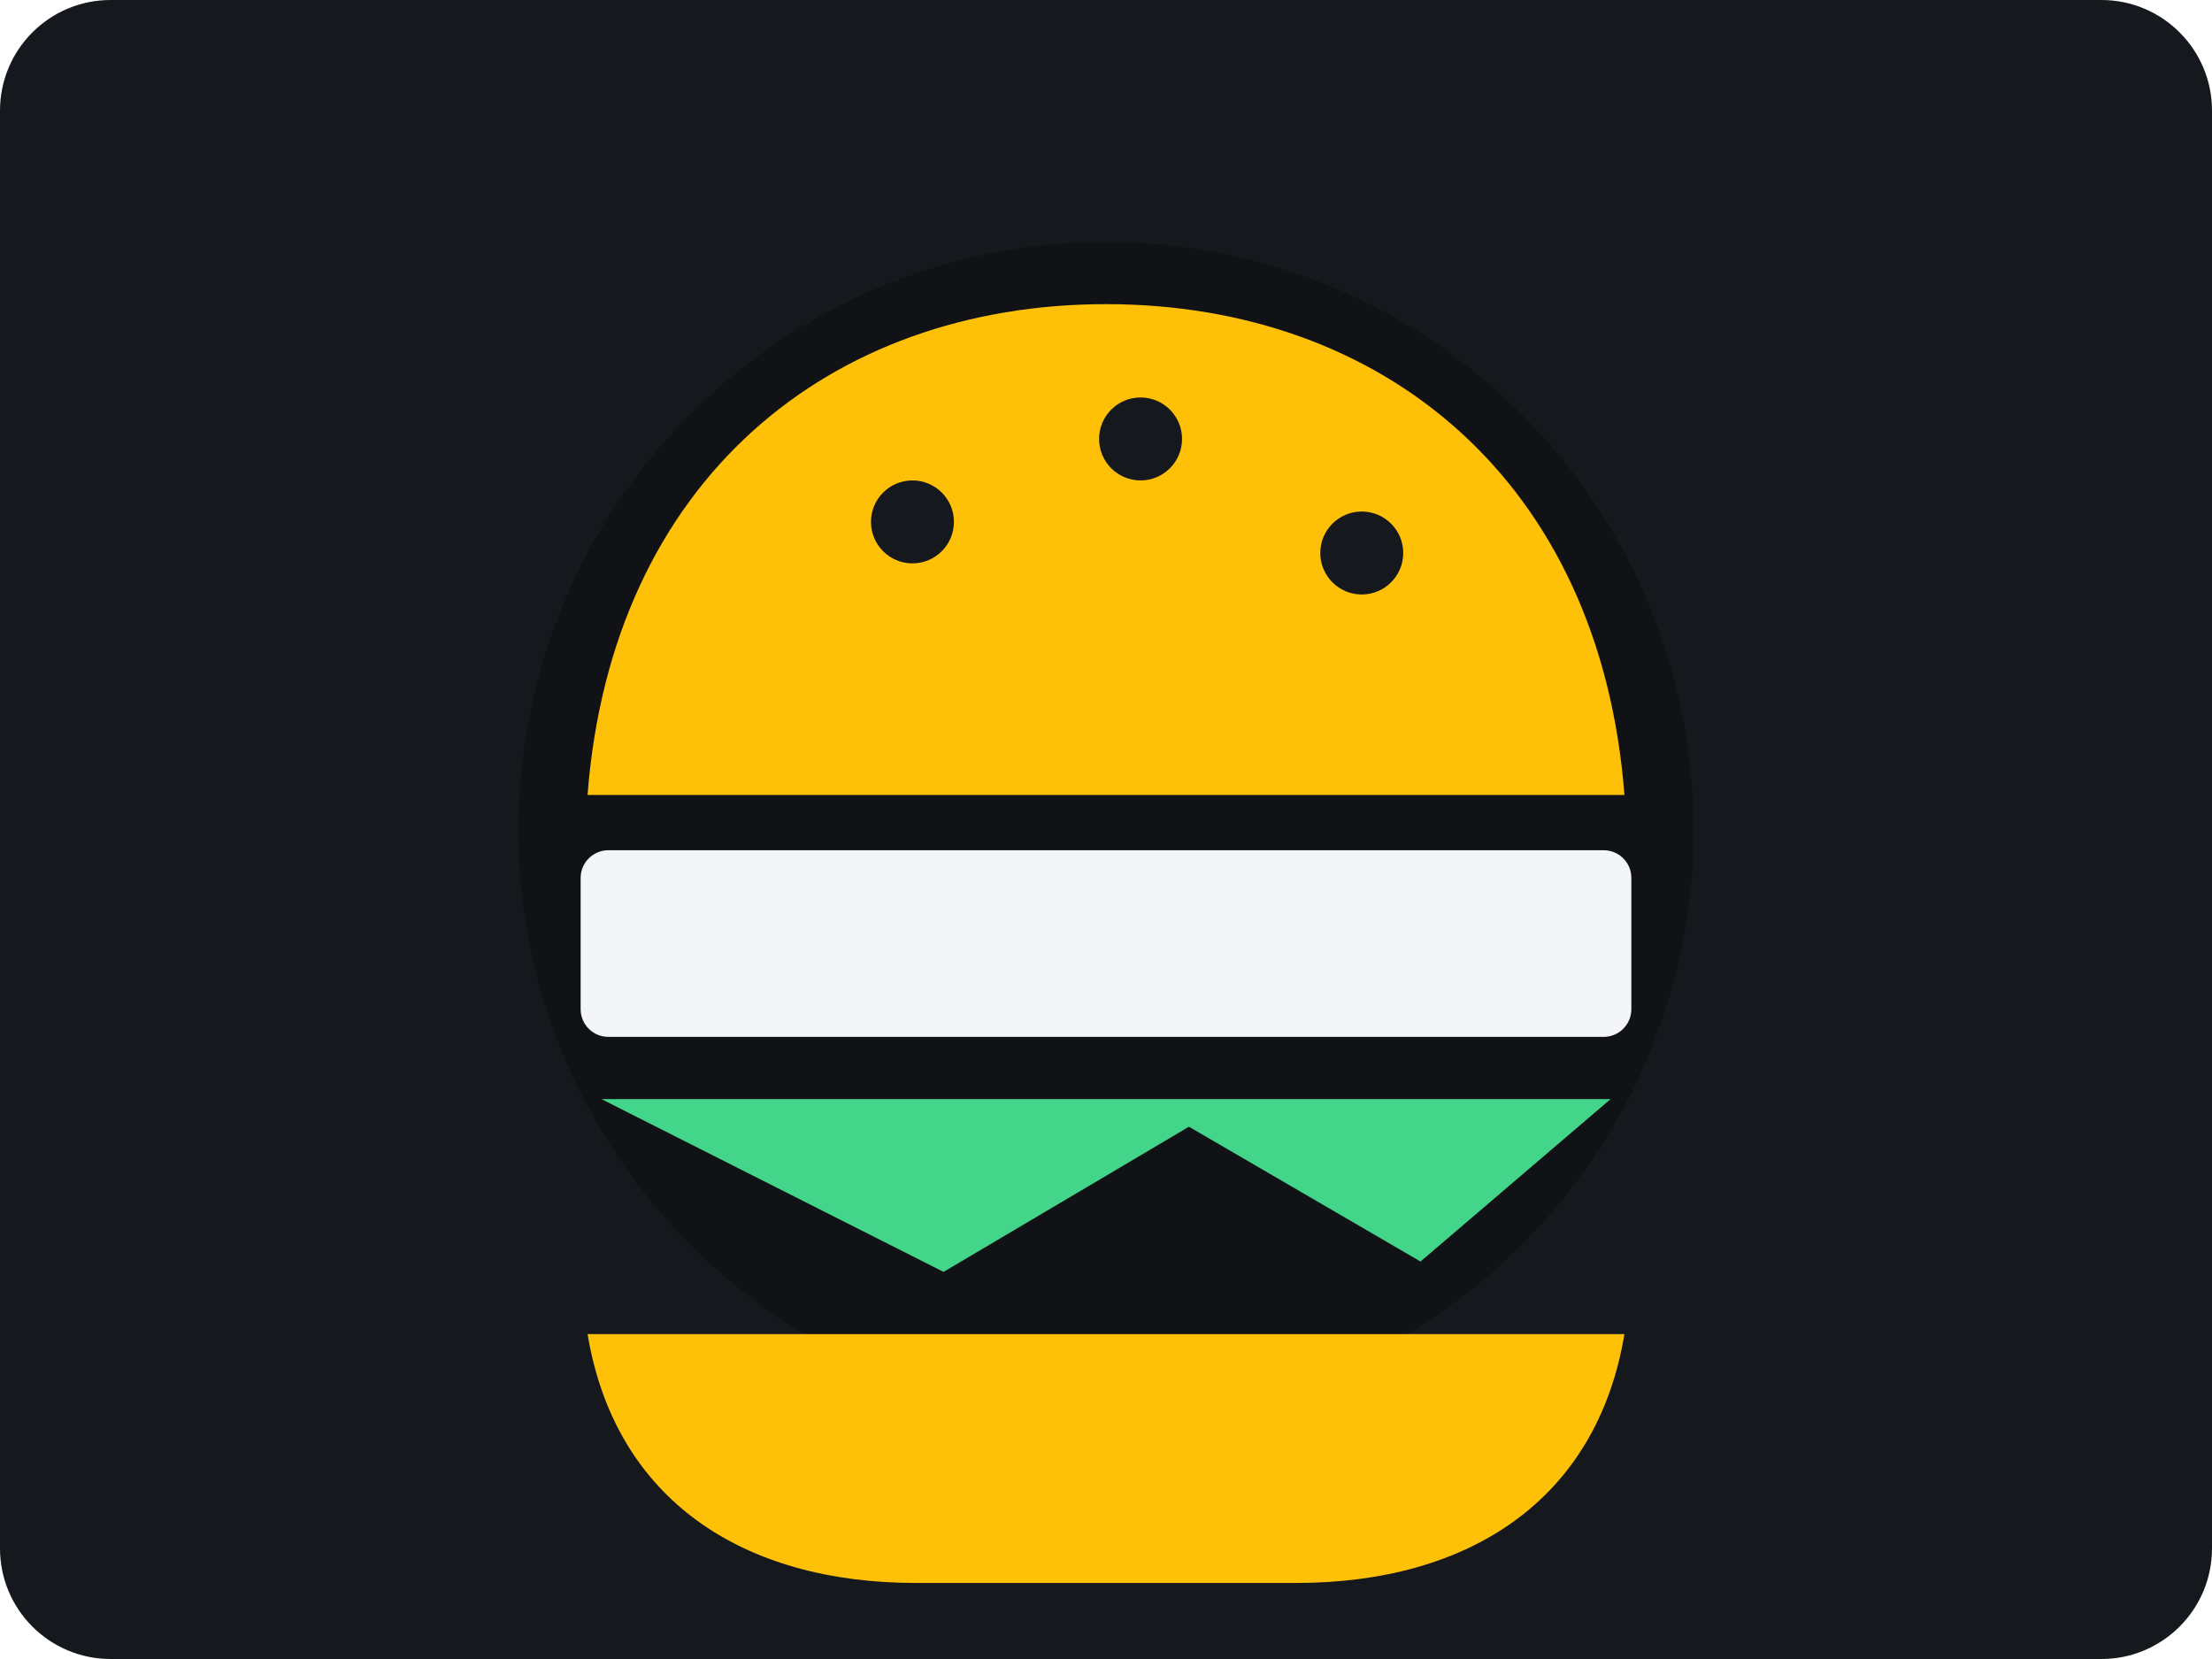
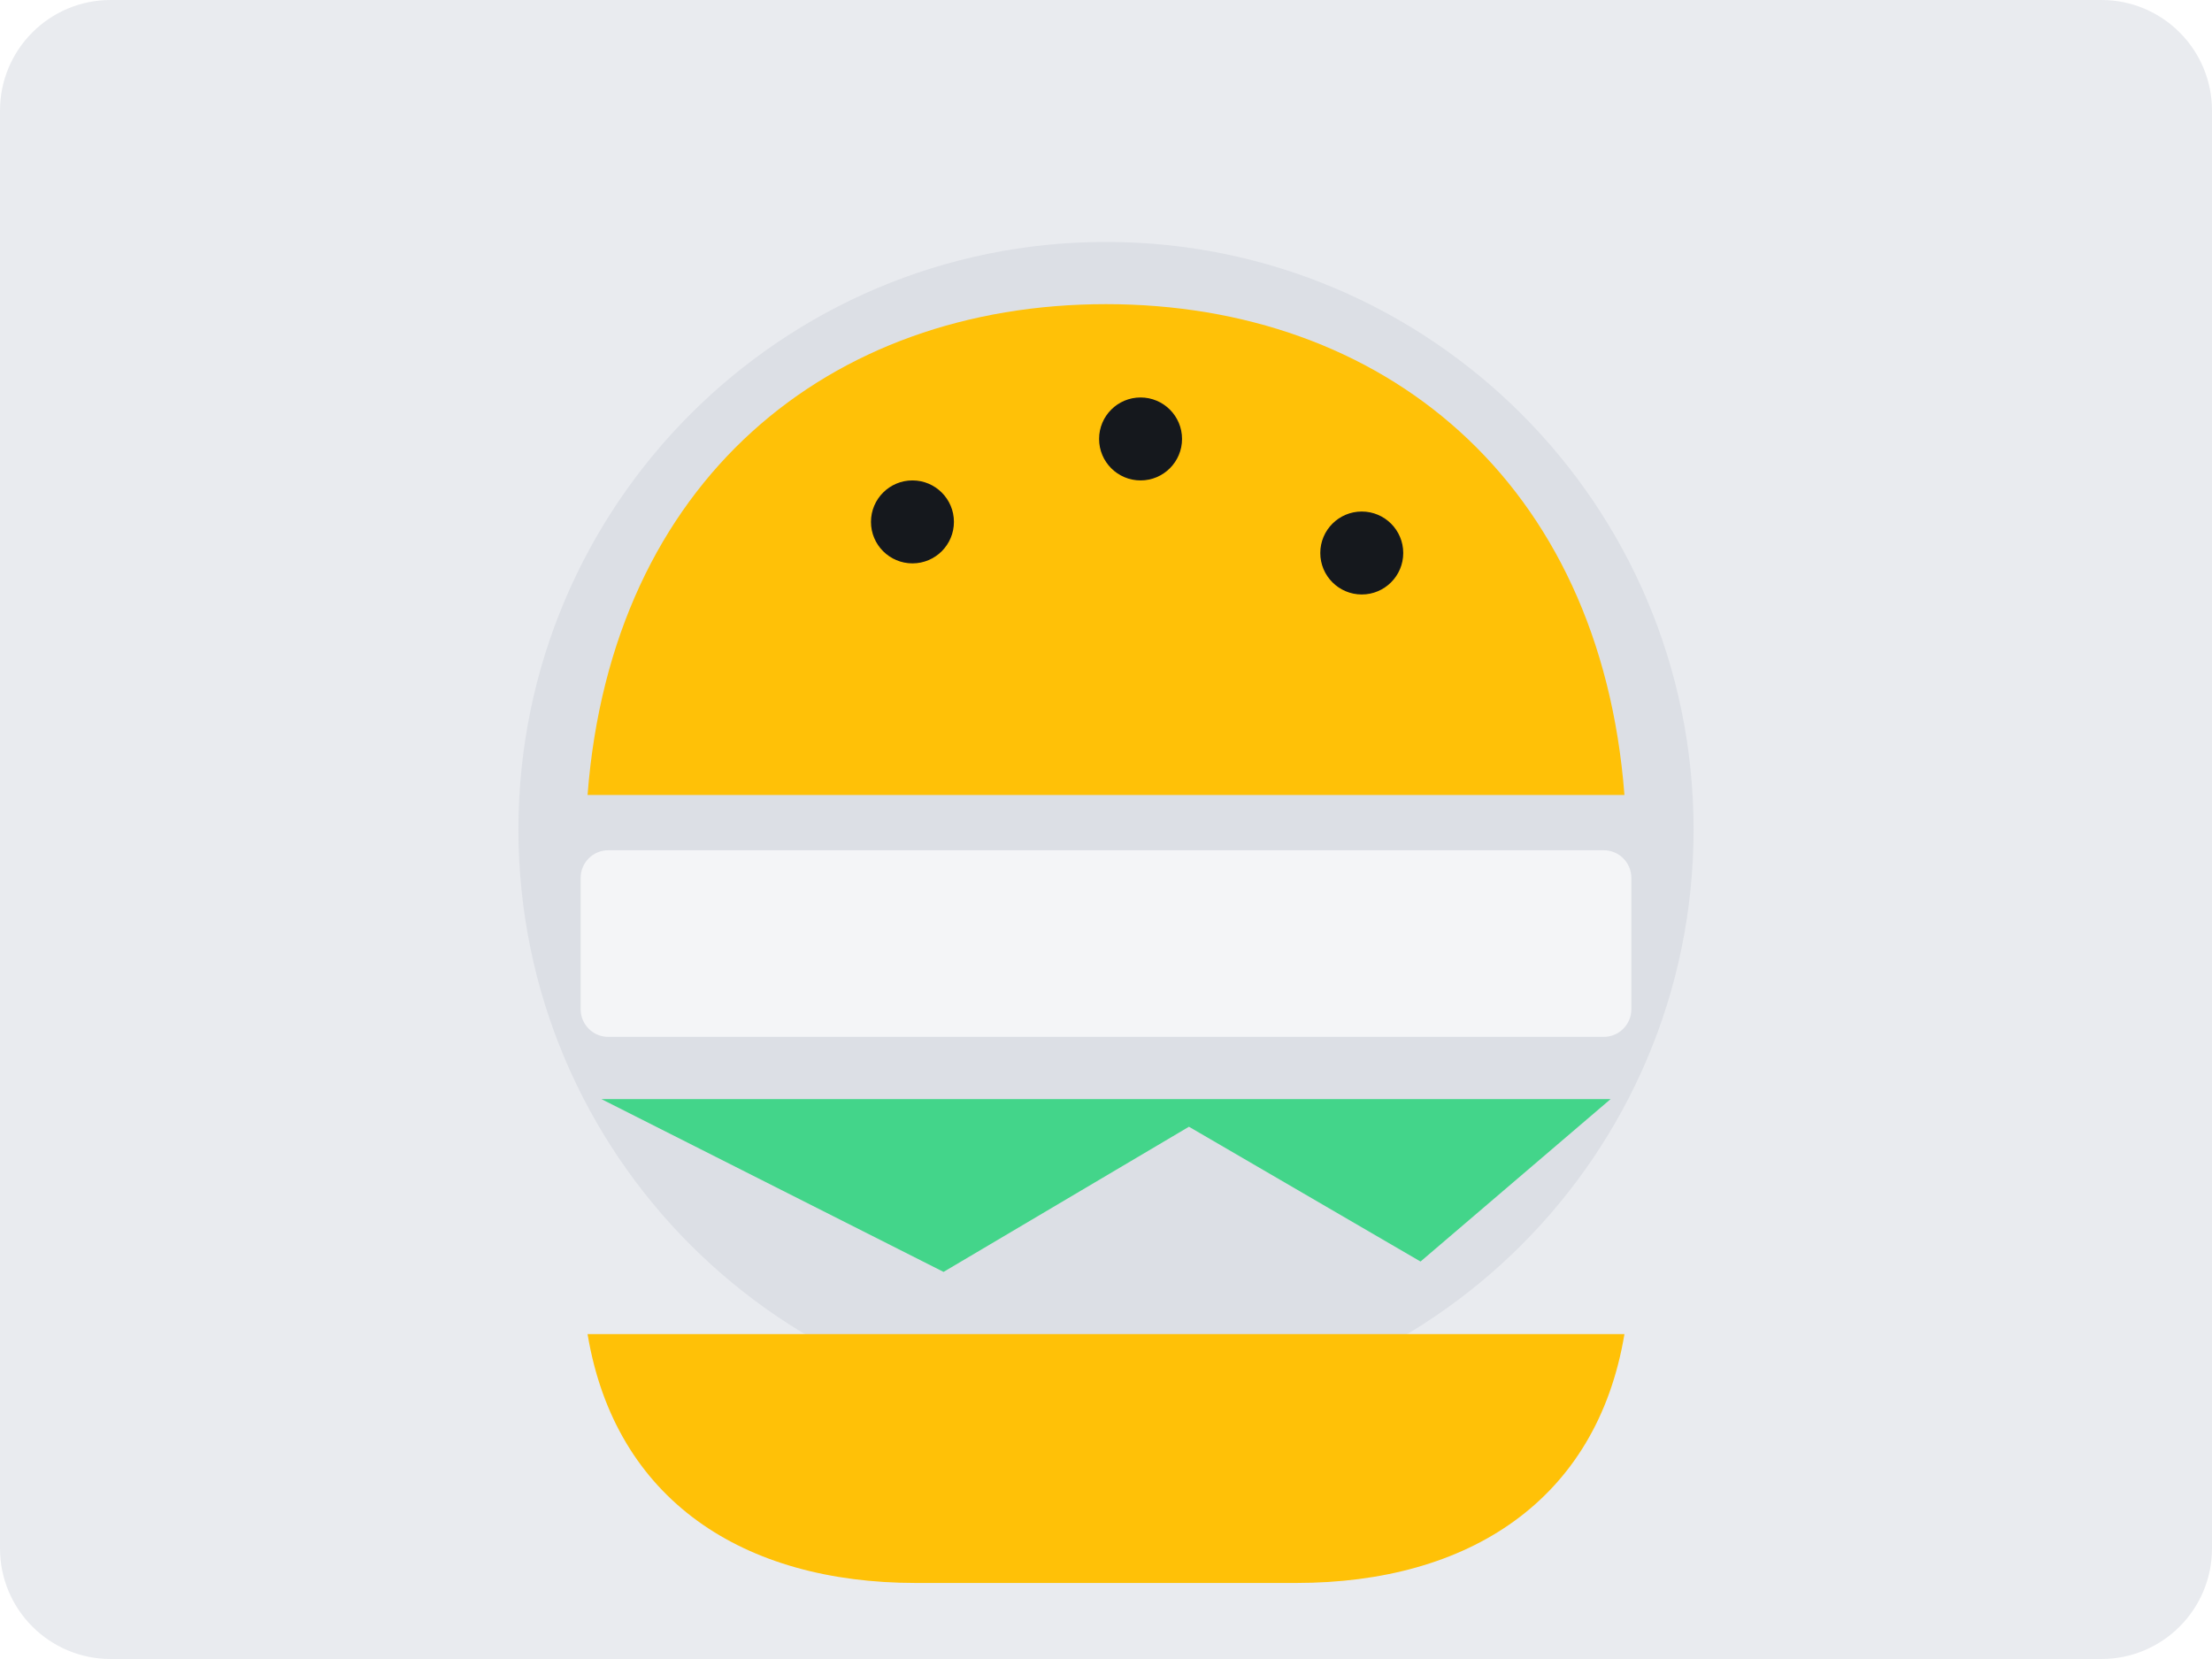
<svg xmlns="http://www.w3.org/2000/svg" viewBox="0 0 640 480" role="img" aria-labelledby="title description">
-   <style>
-     .fundo { fill: #15181d; }
-     .recuo { fill: #101216; }
- 
-     /* O cardápio segue o aparelho, e um tile preto sobre a página clara
-        destoaria dos cartões; o desenho do lanche continua igual. */
-     @media (prefers-color-scheme: light) {
-       .fundo { fill: #EDEBE6; }
-       .recuo { fill: #E2DFD8; }
-     }
-   </style>
-   <rect class="fundo" width="640" height="480" rx="32" />
-   <circle class="recuo" cx="320" cy="240" r="170" />
+   <rect width="640" height="480" rx="32" fill="#E9EBEF" />
+   <circle cx="320" cy="240" r="170" fill="#DCDFE5" />
  <path d="M170 230c7-91 70-142 150-142s143 51 150 142H170Z" fill="#ffc107" />
  <circle cx="264" cy="151" r="12" fill="#15181d" />
  <circle cx="330" cy="127" r="12" fill="#15181d" />
  <circle cx="394" cy="160" r="12" fill="#15181d" />
  <rect x="168" y="246" width="304" height="54" rx="8" fill="#f4f5f7" />
  <path d="M174 318h292l-55 47-67-39-71 42-99-50Z" fill="#43d58a" />
  <path d="M170 386h300c-8 48-45 72-95 72H265c-50 0-87-24-95-72Z" fill="#ffc107" />
</svg>
